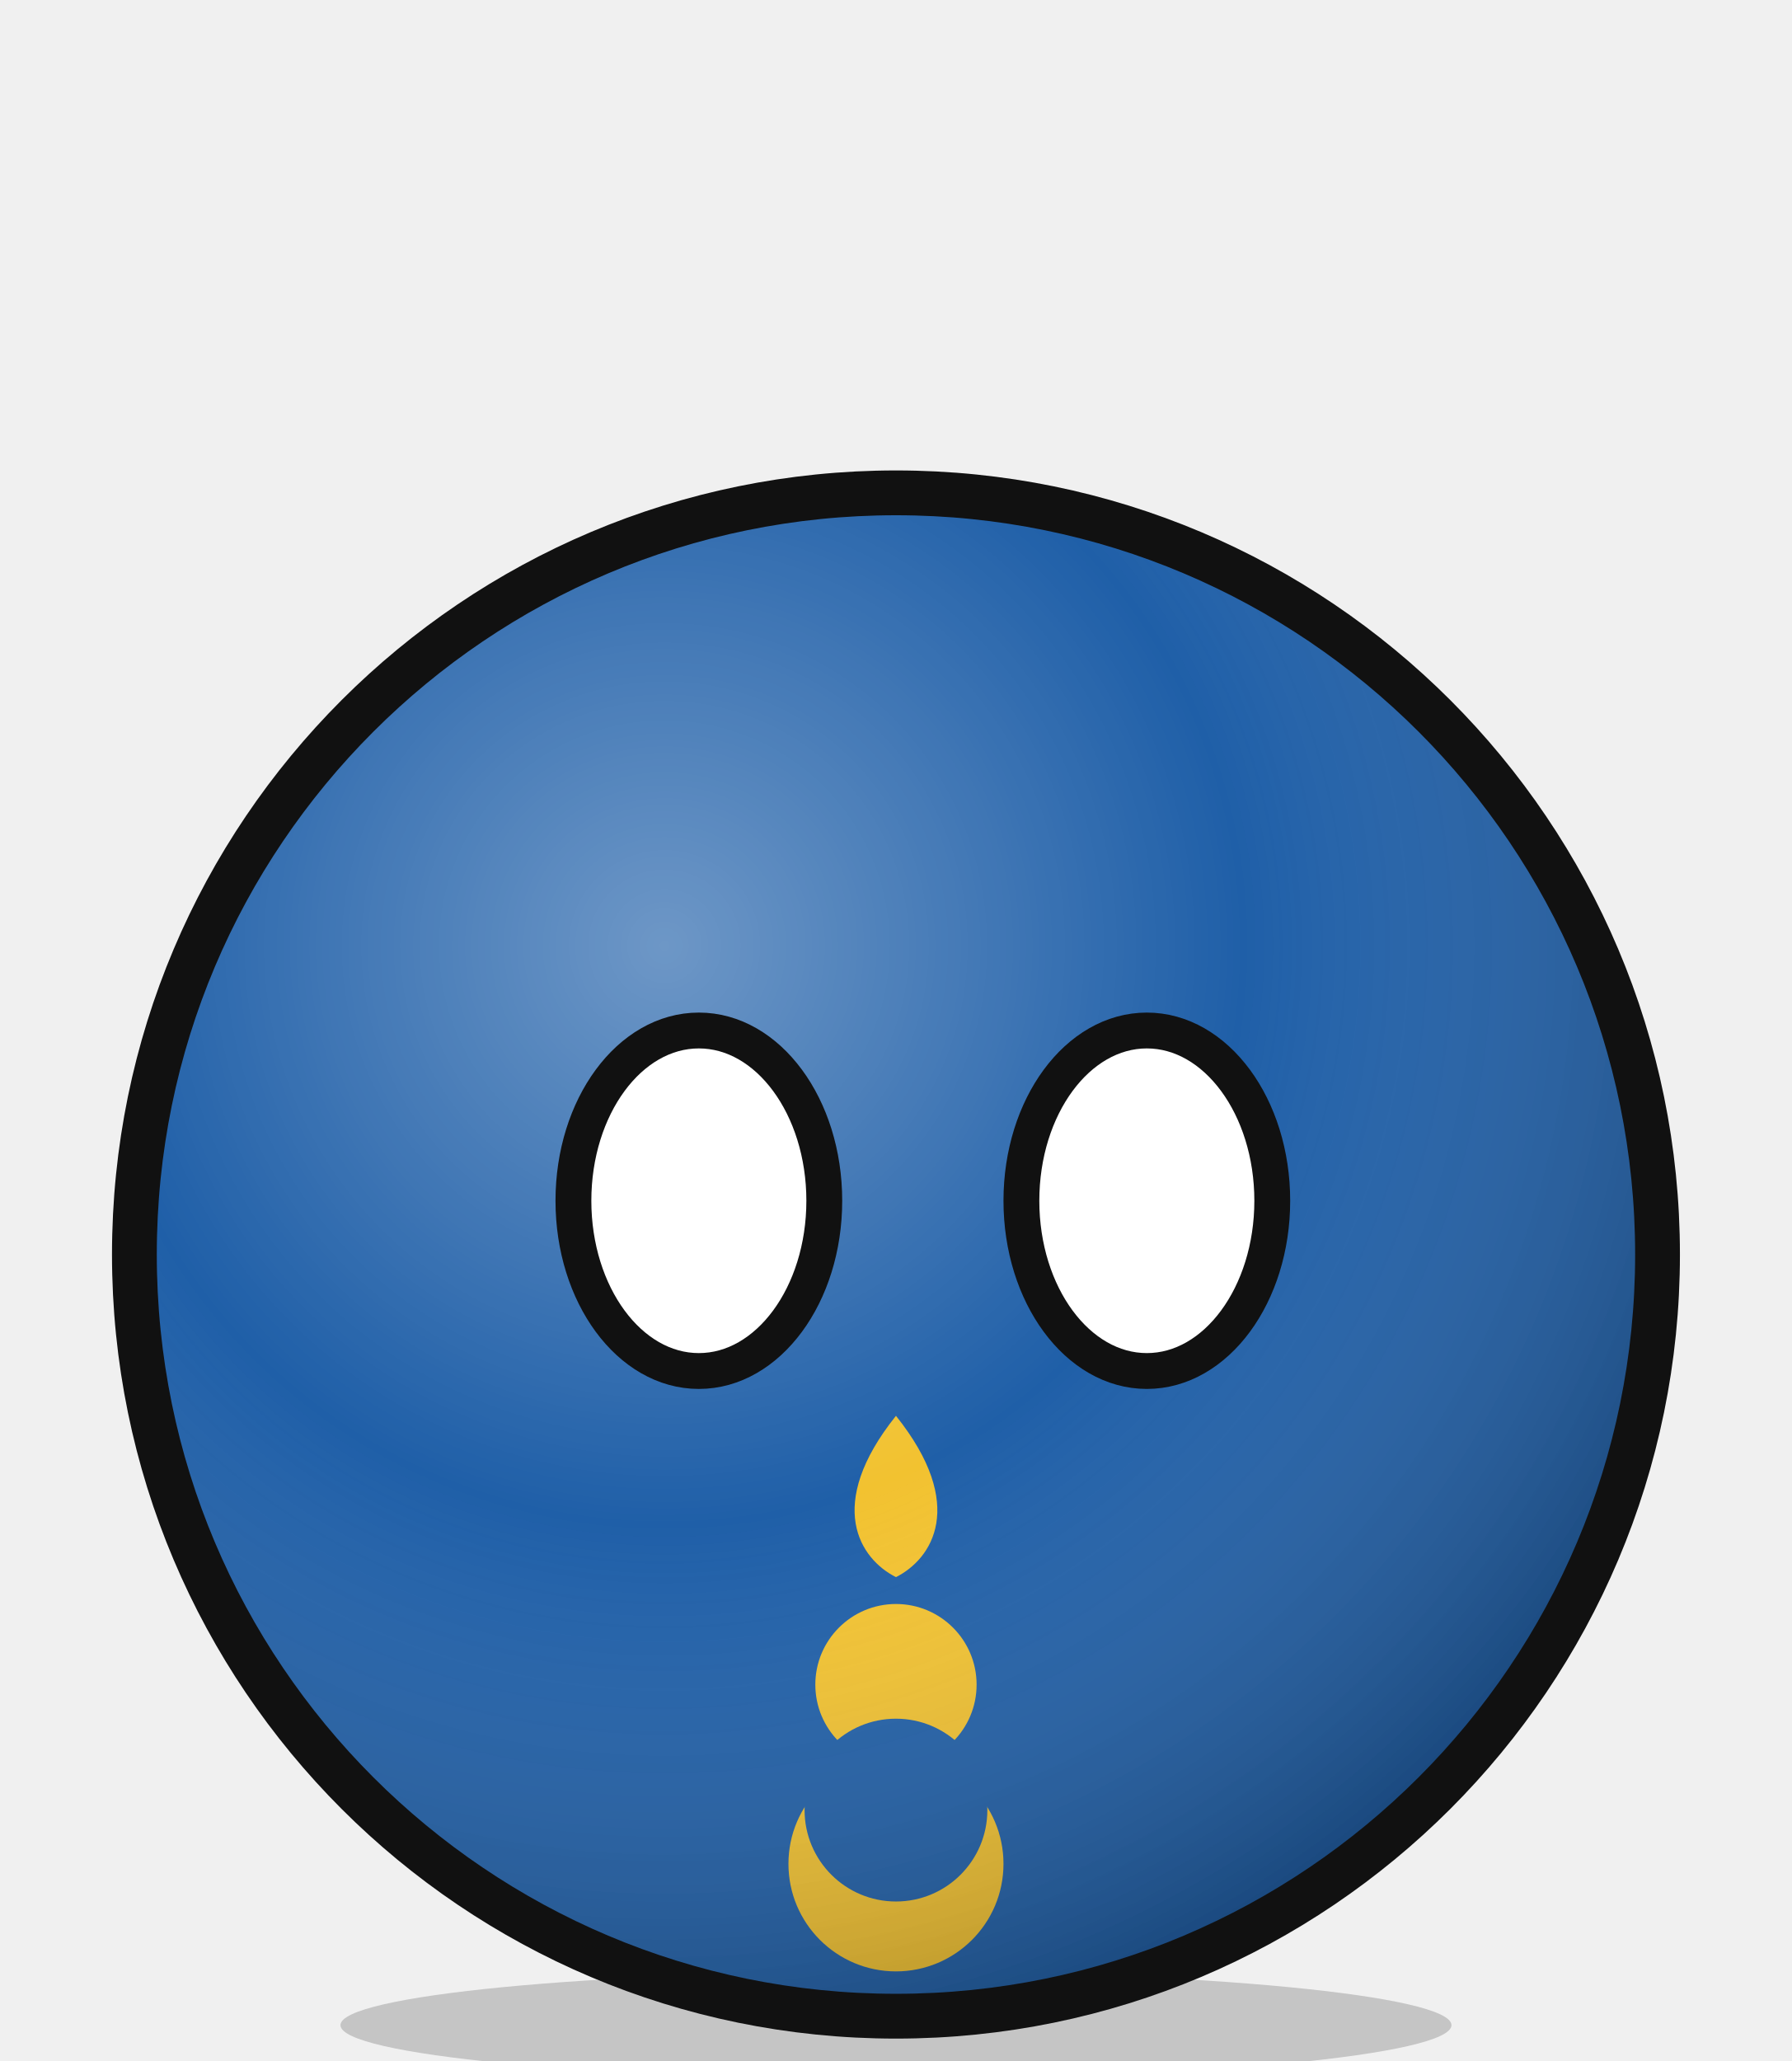
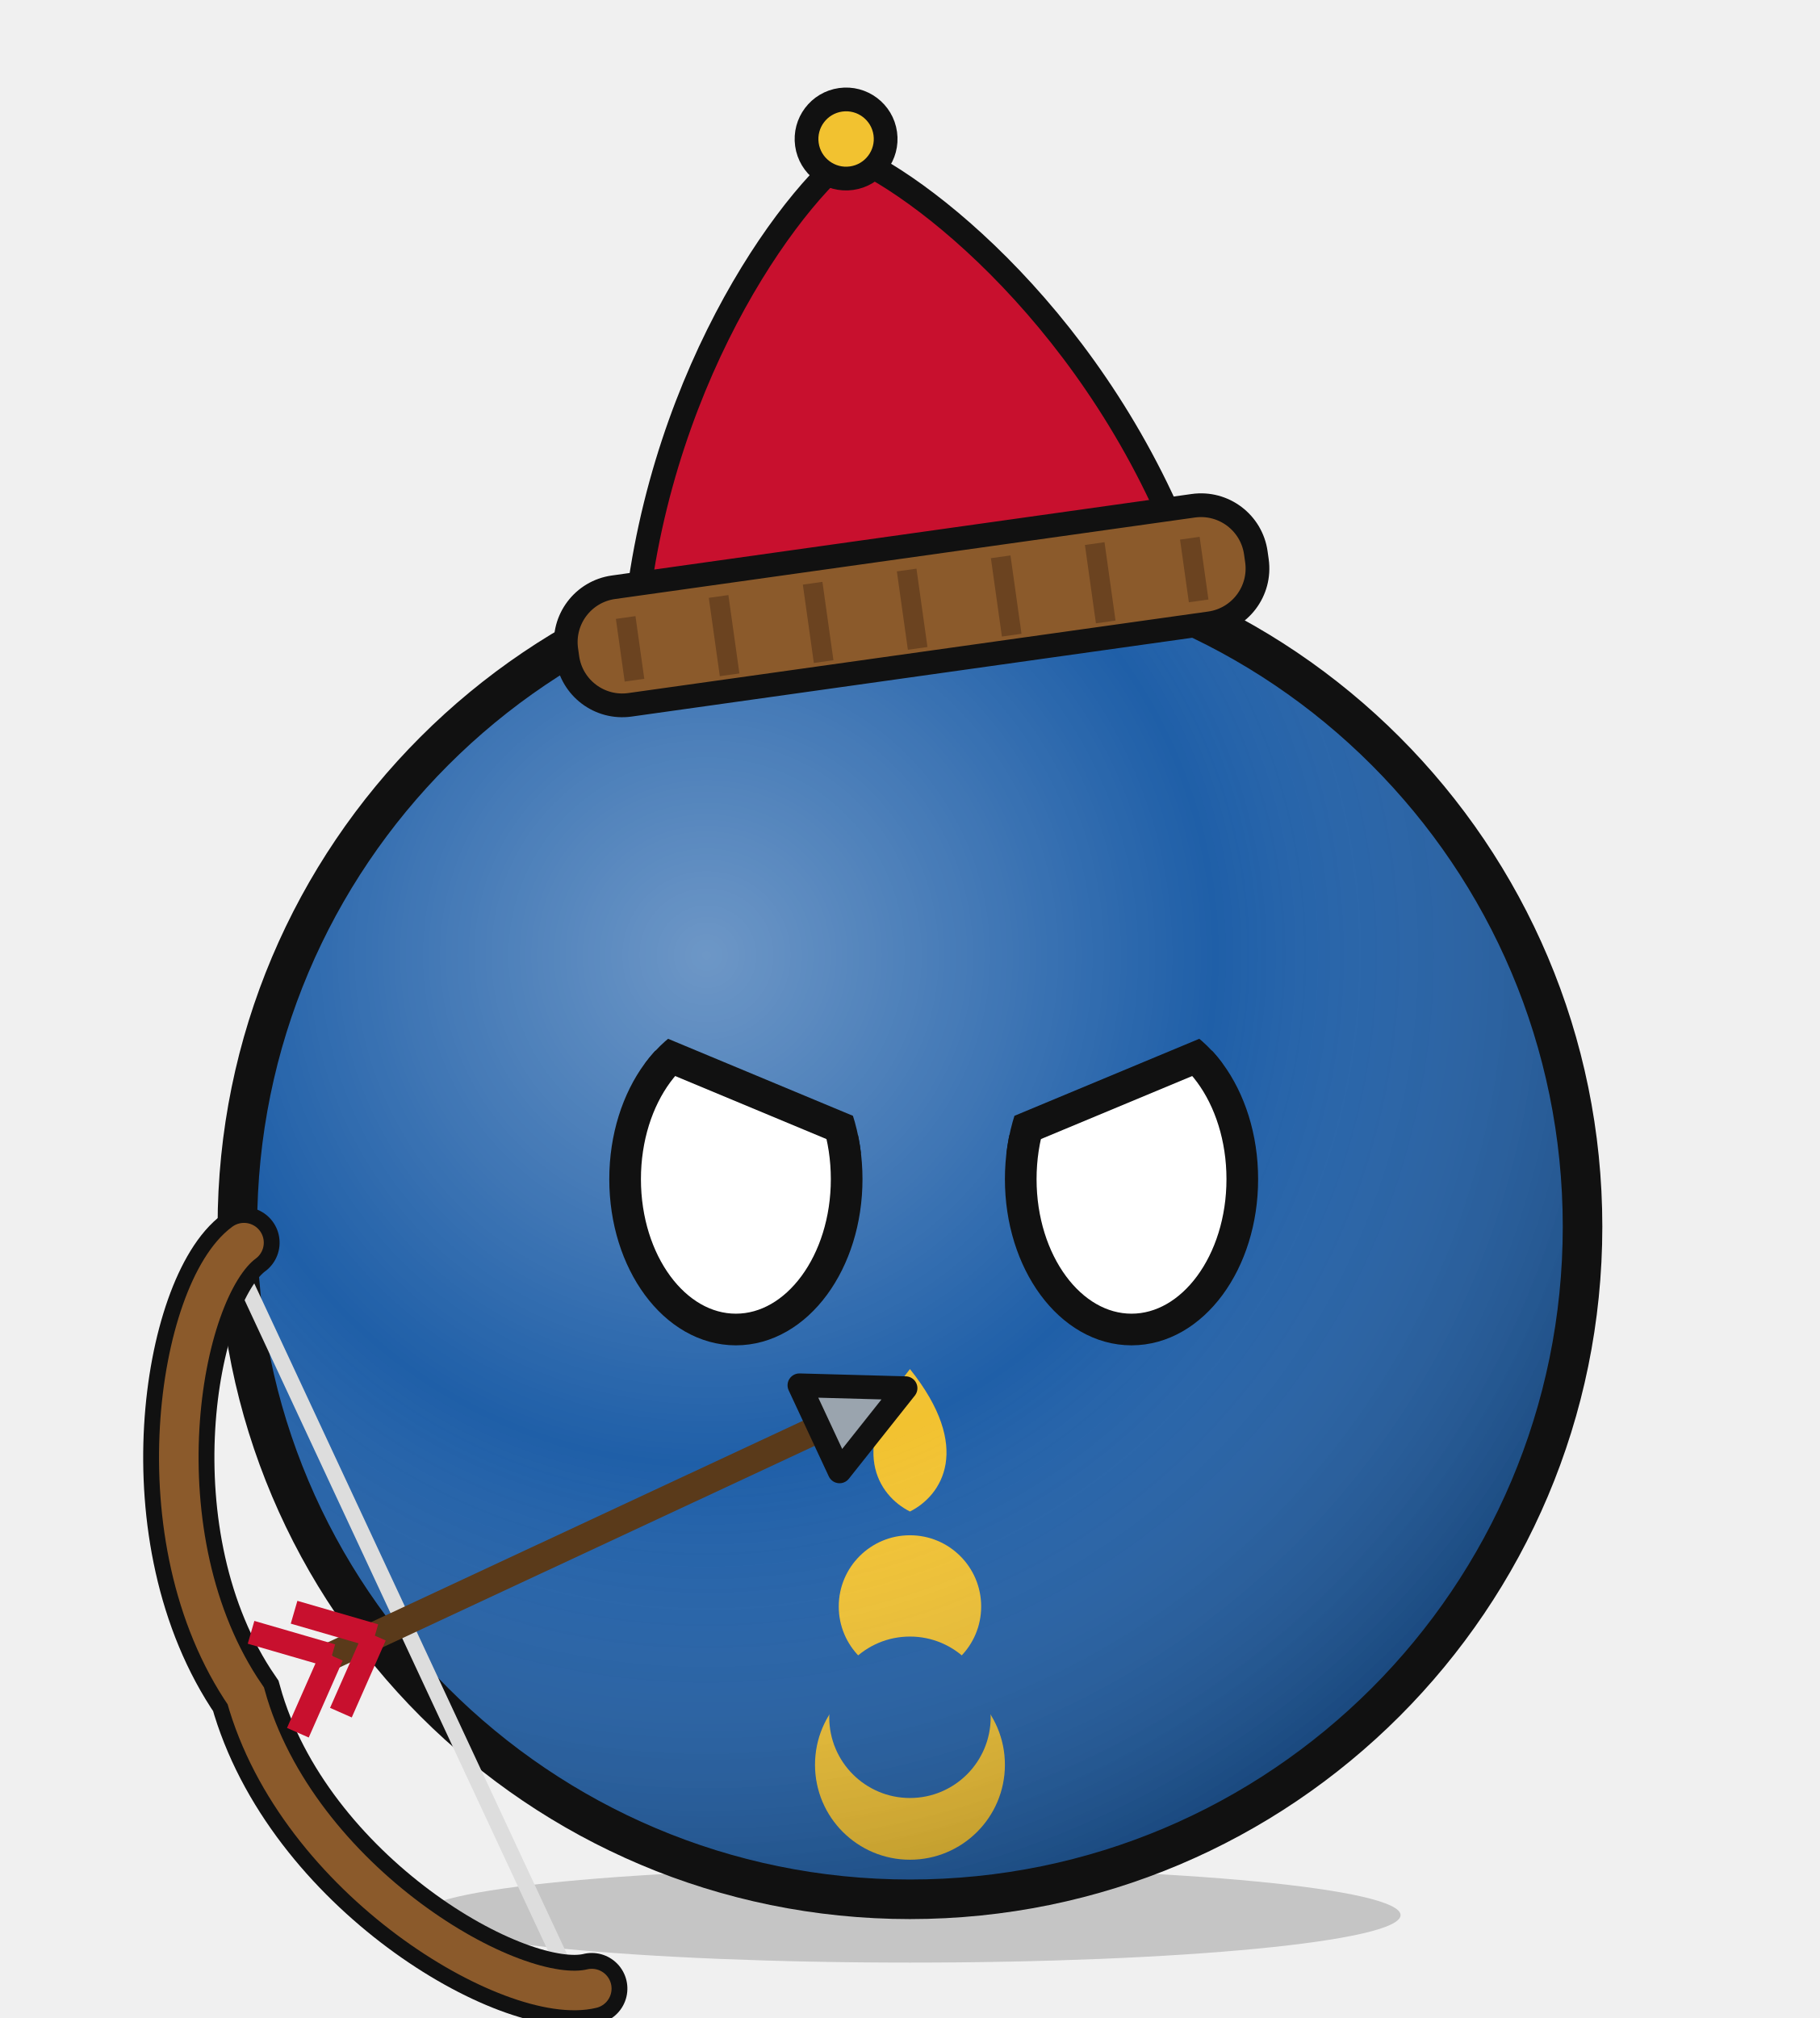
- <svg xmlns="http://www.w3.org/2000/svg" viewBox="0 -30 200 230" width="200" height="230">
+ <svg xmlns="http://www.w3.org/2000/svg" viewBox="-15 -45 230 255" width="230" height="255">
  <defs>
    <clipPath id="c">
      <circle cx="100" cy="110" r="85" />
    </clipPath>
    <radialGradient id="brilho" cx="35%" cy="30%" r="75%">
      <stop offset="0" stop-color="#fff" stop-opacity="0.35" />
      <stop offset="0.5" stop-color="#fff" stop-opacity="0" />
      <stop offset="1" stop-color="#000" stop-opacity="0.28" />
    </radialGradient>
  </defs>
-   <ellipse cx="100" cy="196" rx="62" ry="6" fill="#000" opacity="0.18" />
+   <ellipse cx="100" cy="197" rx="62" ry="6" fill="#000" opacity="0.18" />
  <g clip-path="url(#c)">
    <rect x="0" y="20" width="200" height="180" fill="#1F5FA8" />
    <path d="M100,128 C108,138 104,144 100,146 C96,144 92,138 100,128 Z" fill="#F2C230" />
    <circle cx="100" cy="158" r="9" fill="#F2C230" />
    <circle cx="100" cy="178" r="12" fill="#F2C230" />
    <circle cx="100" cy="172" r="10.2" fill="#1F5FA8" />
    <circle cx="100" cy="110" r="85" fill="url(#brilho)" />
  </g>
  <circle cx="100" cy="110" r="85" fill="none" stroke="#111" stroke-width="5" />
-   <ellipse cx="78" cy="104" rx="14" ry="19" fill="#fff" stroke="#111" stroke-width="4" />
-   <ellipse cx="128" cy="104" rx="14" ry="19" fill="#fff" stroke="#111" stroke-width="4" />
+   <defs>
+     <clipPath id="p0">
+       <polygon points="54,82 102,102 102,144 54,144" />
+     </clipPath>
+     <clipPath id="p0e">
+       <ellipse cx="78" cy="104" rx="16" ry="21" />
+     </clipPath>
+   </defs>
+   <g clip-path="url(#p0)">
+     <ellipse cx="78" cy="104" rx="14" ry="19" fill="#fff" stroke="#111" stroke-width="4" />
+   </g>
+   <line x1="54" y1="82" x2="102" y2="102" stroke="#111" stroke-width="4" stroke-linecap="round" clip-path="url(#p0e)" />
+   <defs>
+     <clipPath id="p1">
+       <polygon points="152,82 104,102 104,144 152,144" />
+     </clipPath>
+     <clipPath id="p1e">
+       <ellipse cx="128" cy="104" rx="16" ry="21" />
+     </clipPath>
+   </defs>
+   <g clip-path="url(#p1)">
+     <ellipse cx="128" cy="104" rx="14" ry="19" fill="#fff" stroke="#111" stroke-width="4" />
+   </g>
+   <line x1="152" y1="82" x2="104" y2="102" stroke="#111" stroke-width="4" stroke-linecap="round" clip-path="url(#p1e)" />
+   <g transform="translate(100 30) rotate(-8)">
+     <path d="M-36,4 C-30,-28 -10,-50 0,-56 C10,-50 30,-28 36,4 Z" fill="#C8102E" stroke="#111" stroke-width="3" stroke-linejoin="round" />
+     <circle cx="0" cy="-58" r="5" fill="#F2C230" stroke="#111" stroke-width="3" stroke-linejoin="round" />
+     <rect x="-44" y="-6" width="88" height="15" rx="7" fill="#8B5A2B" stroke="#111" stroke-width="3" stroke-linejoin="round" />
+     <path d="M-36,-2 V6 M-24,-3 V7 M-12,-3 V7 M0,-3 V7 M12,-3 V7 M24,-3 V7 M36,-2 V6" stroke="#6b4320" stroke-width="2.5" />
+   </g>
+   <g transform="translate(36 160) rotate(-25)">
+     <path d="M0,-52 L0,52" stroke="#ddd" stroke-width="2" />
+     <path d="M2,-52 C-8,-50 -26,-24 -22,0 C-26,24 -8,50 2,52" fill="none" stroke="#111" stroke-width="9" stroke-linecap="round" />
+     <path d="M2,-52 C-8,-50 -26,-24 -22,0 C-26,24 -8,50 2,52" fill="none" stroke="#8B5A2B" stroke-width="5" stroke-linecap="round" />
+     <path d="M-10,0 H58" stroke="#5a3a1a" stroke-width="3.5" />
+     <path d="M58,-6 L70,0 L58,6 Z" fill="#9aa4ae" stroke="#111" stroke-width="3" stroke-linejoin="round" />
+     <path d="M-10,0 l-8,-7 M-4,0 l-8,-7 M-10,0 l-8,7 M-4,0 l-8,7" stroke="#C8102E" stroke-width="3" />
+   </g>
</svg>
